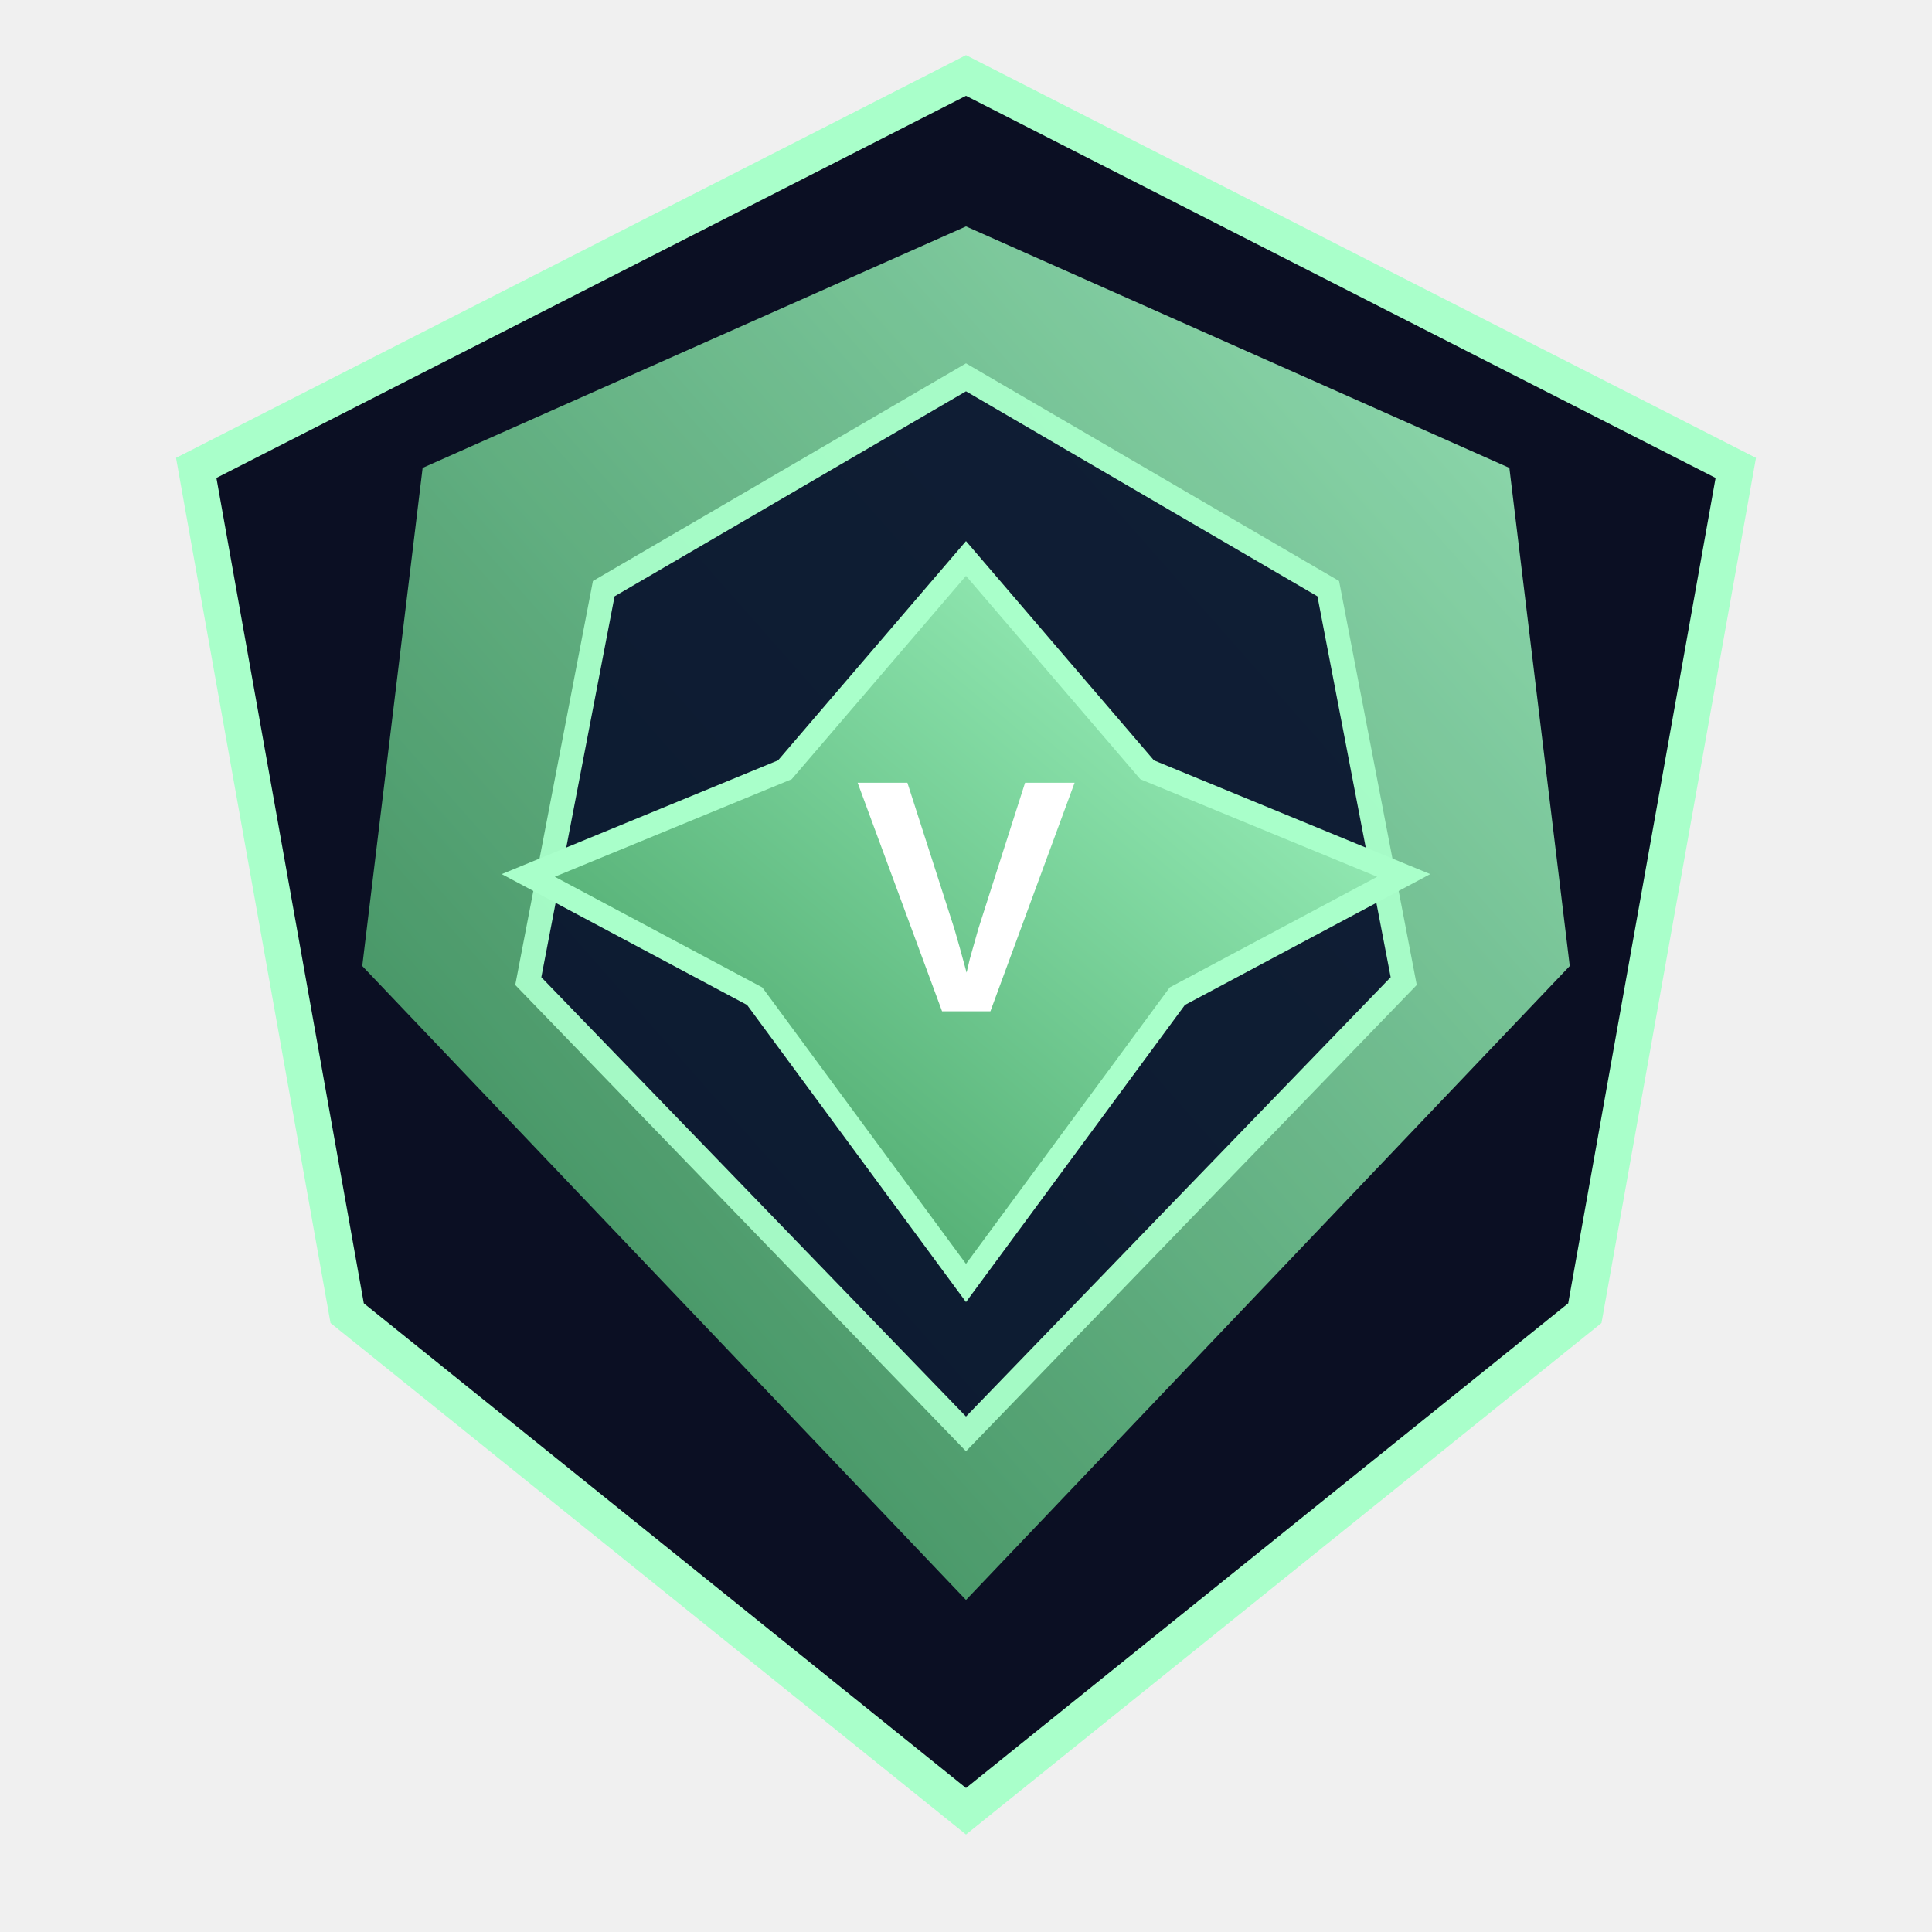
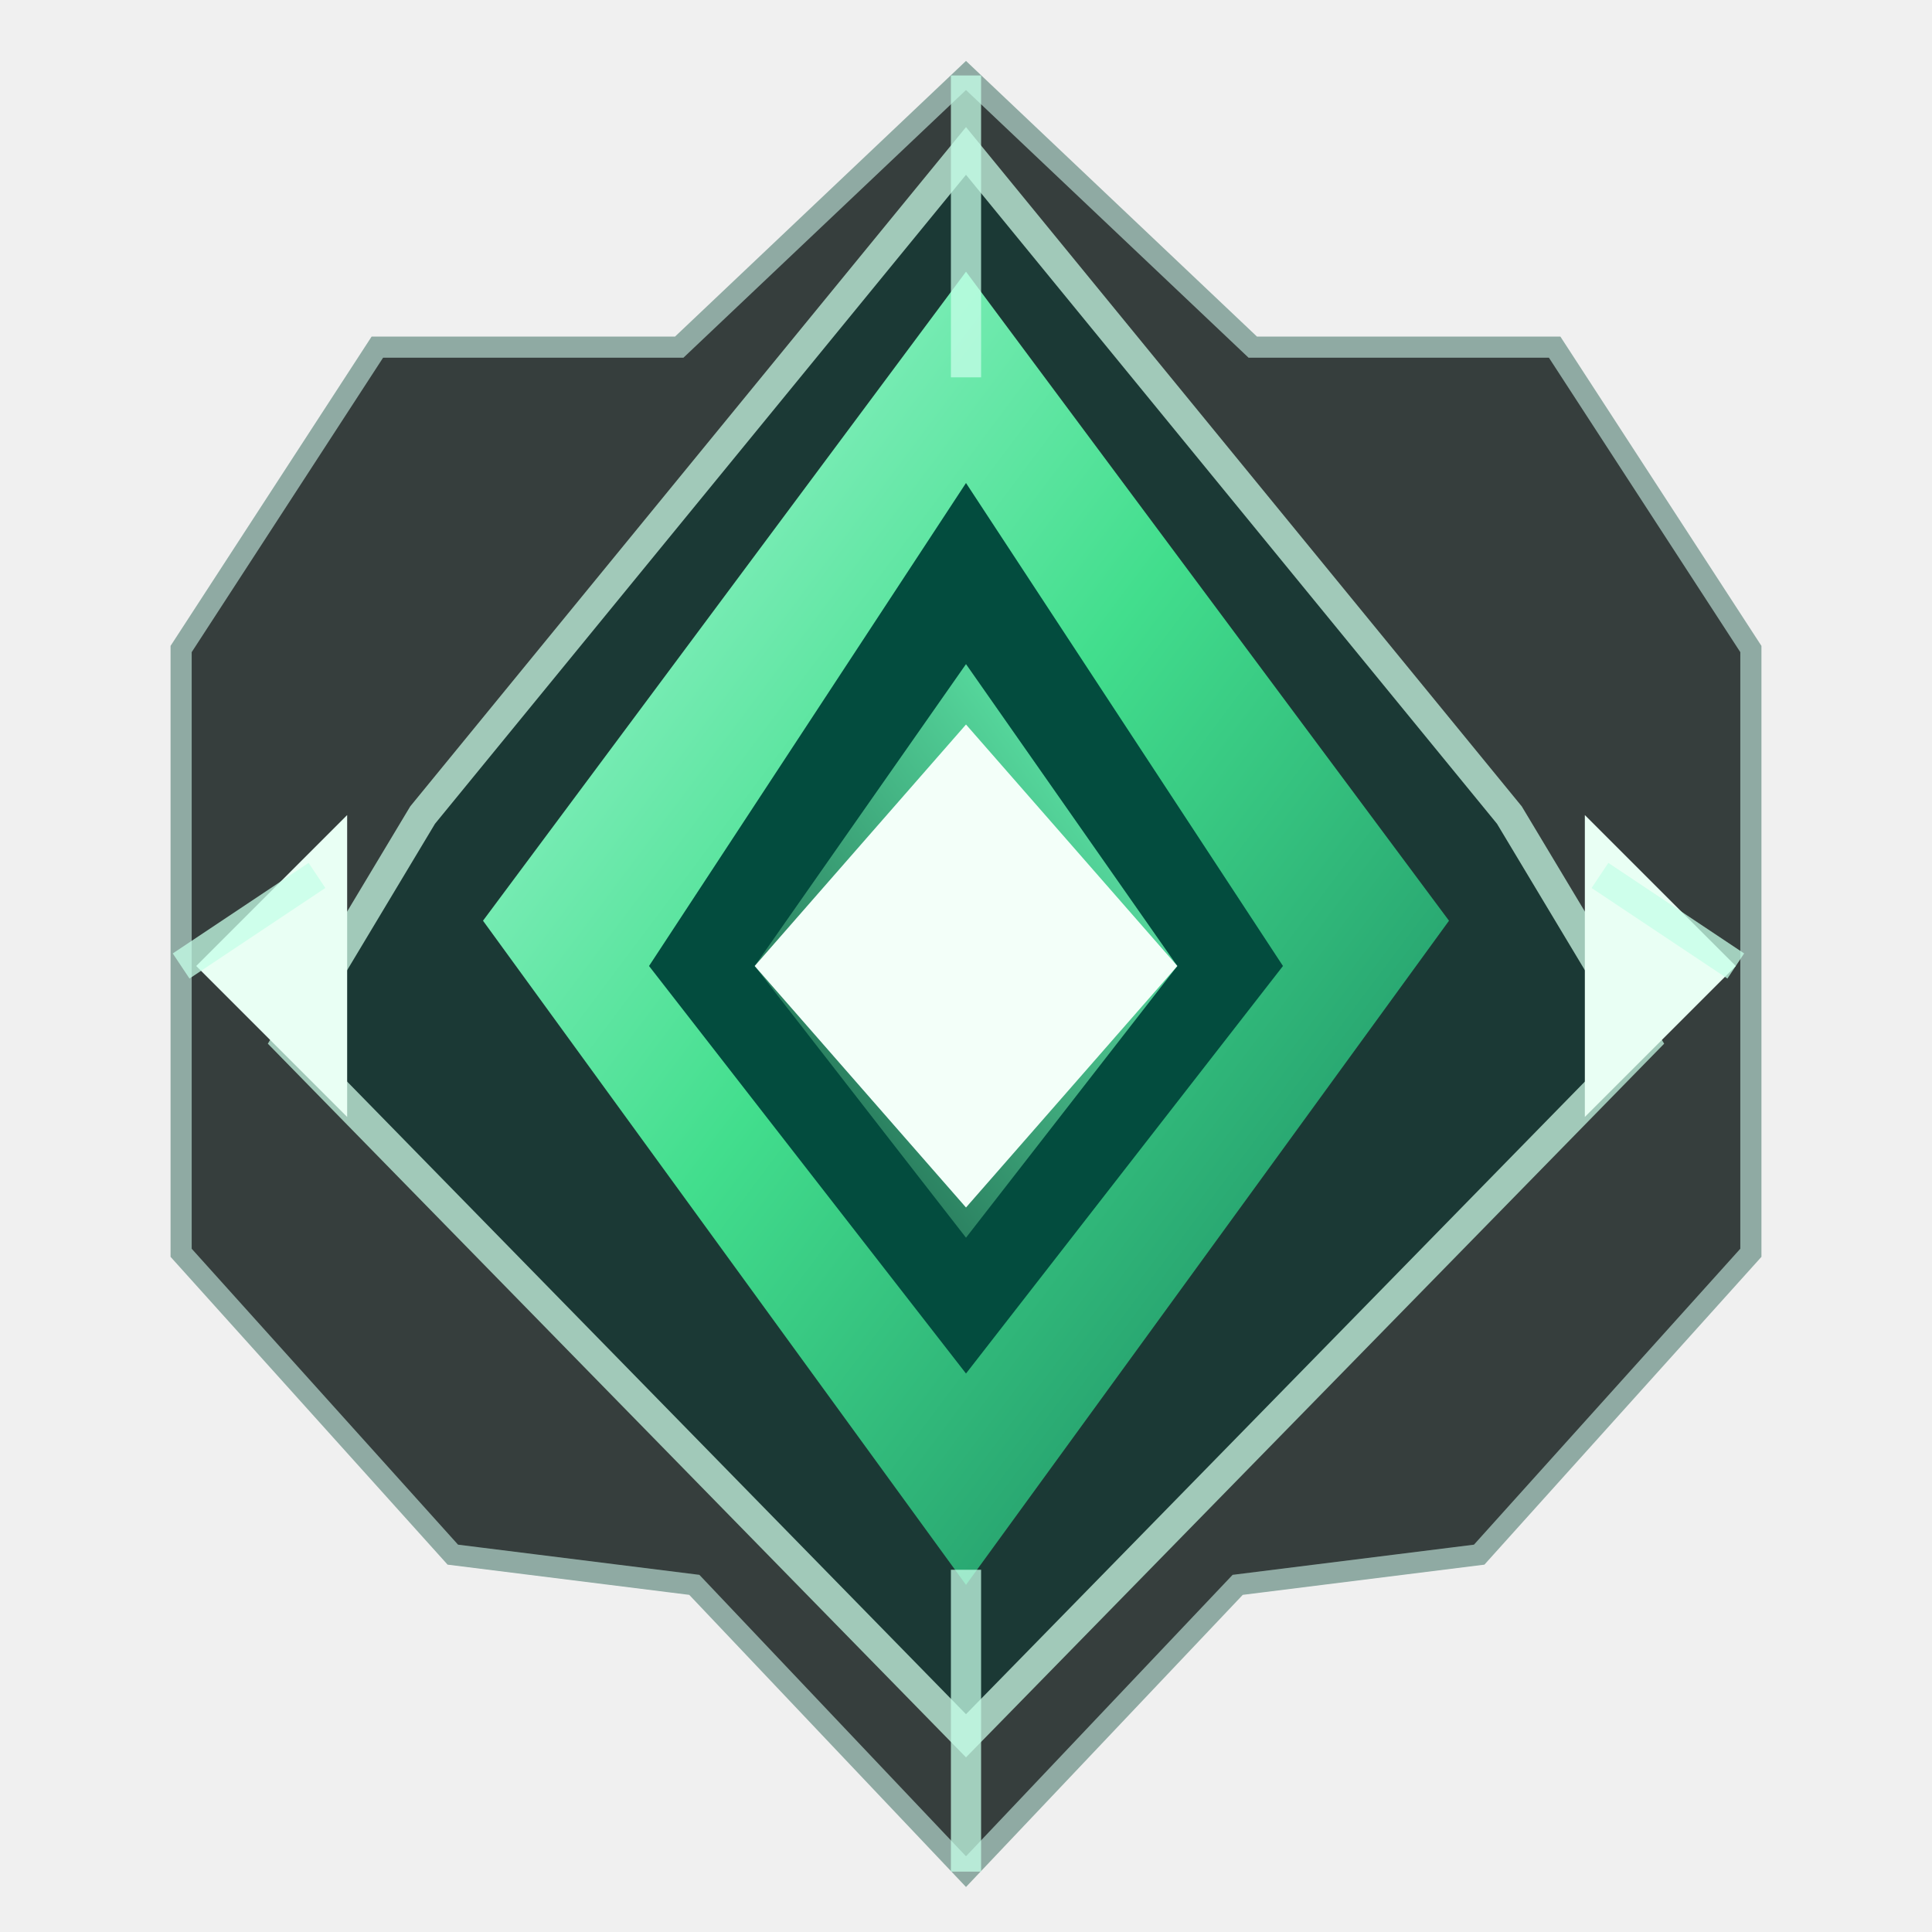
- <svg xmlns="http://www.w3.org/2000/svg" viewBox="0 0 128 128" role="img">
+ <svg xmlns="http://www.w3.org/2000/svg" viewBox="0 0 128 128" role="img" aria-label="Ascendant rank badge illustration">
  <defs>
-     <linearGradient id="g" x1="0" y1="1" x2="1" y2="0">
-       <stop stop-color="#3a965a" />
-       <stop offset="1" stop-color="#a9ffca" />
+     <linearGradient id="a" x1="0" y1="0" x2="1" y2="1">
+       <stop stop-color="#b0fadd" />
+       <stop offset=".46" stop-color="#42de8d" />
+       <stop offset="1" stop-color="#157b5b" />
+     </linearGradient>
+     <linearGradient id="b" x1="0" y1="1" x2="1" y2="0">
+       <stop stop-color="#185a46" />
+       <stop offset="1" stop-color="#69ffb7" />
    </linearGradient>
  </defs>
-   <path d="M64 5 115 31 105 87 64 120 23 87 13 31Z" fill="#0b0f23" stroke="#a9ffca" stroke-width="2.4" />
-   <path d="M64 15 100 31 104 64 64 106 24 64 28 31Z" fill="url(#g)" opacity=".86" />
-   <path d="M64 25 88 39 93 65 64 95 35 65 40 39Z" fill="#09132e" opacity=".94" stroke="#a9ffca" stroke-width="1.6" />
-   <path d="M64 37 76 51 93 58 78 66 64 85 50 66 35 58 52 51Z" fill="url(#g)" stroke="#a9ffca" stroke-width="1.5" />
-   <text x="64" y="67" text-anchor="middle" font-family="Arial,sans-serif" font-size="22" font-weight="900" fill="white">V</text>
+   <path d="M64 5 83 23 103 23 116 43 116 83 98 103 82 105 64 124 46 105 30 103 12 83 12 43 25 23 45 23Z" fill="#363e3d" stroke="#8faaa3" stroke-width="1.4" />
+   <path d="M64 10 100 54 109 69 64 115 19 69 28 54Z" fill="#1b3935" stroke="#a1c9b9" stroke-width="2" />
+   <path d="M64 18 96 61 64 105 32 61Z" fill="url(#a)" />
+   <path d="M64 32 85 64 64 91 43 64Z" fill="#034c3e" />
+   <path d="M64 44 78 64 64 82 50 64Z" fill="url(#b)" />
+   <path d="M64 48 78 64 64 80 50 64Z" fill="#f3fff9" />
+   <path d="m13 64 10-10v20zM115 64l-10-10v20z" fill="#e9fff4" />
+   <path d="m64 5 0 20m0 79v20M12 64l9-6m94 6-9-6" stroke="#c6ffe8" stroke-width="2" opacity=".75" />
</svg>
